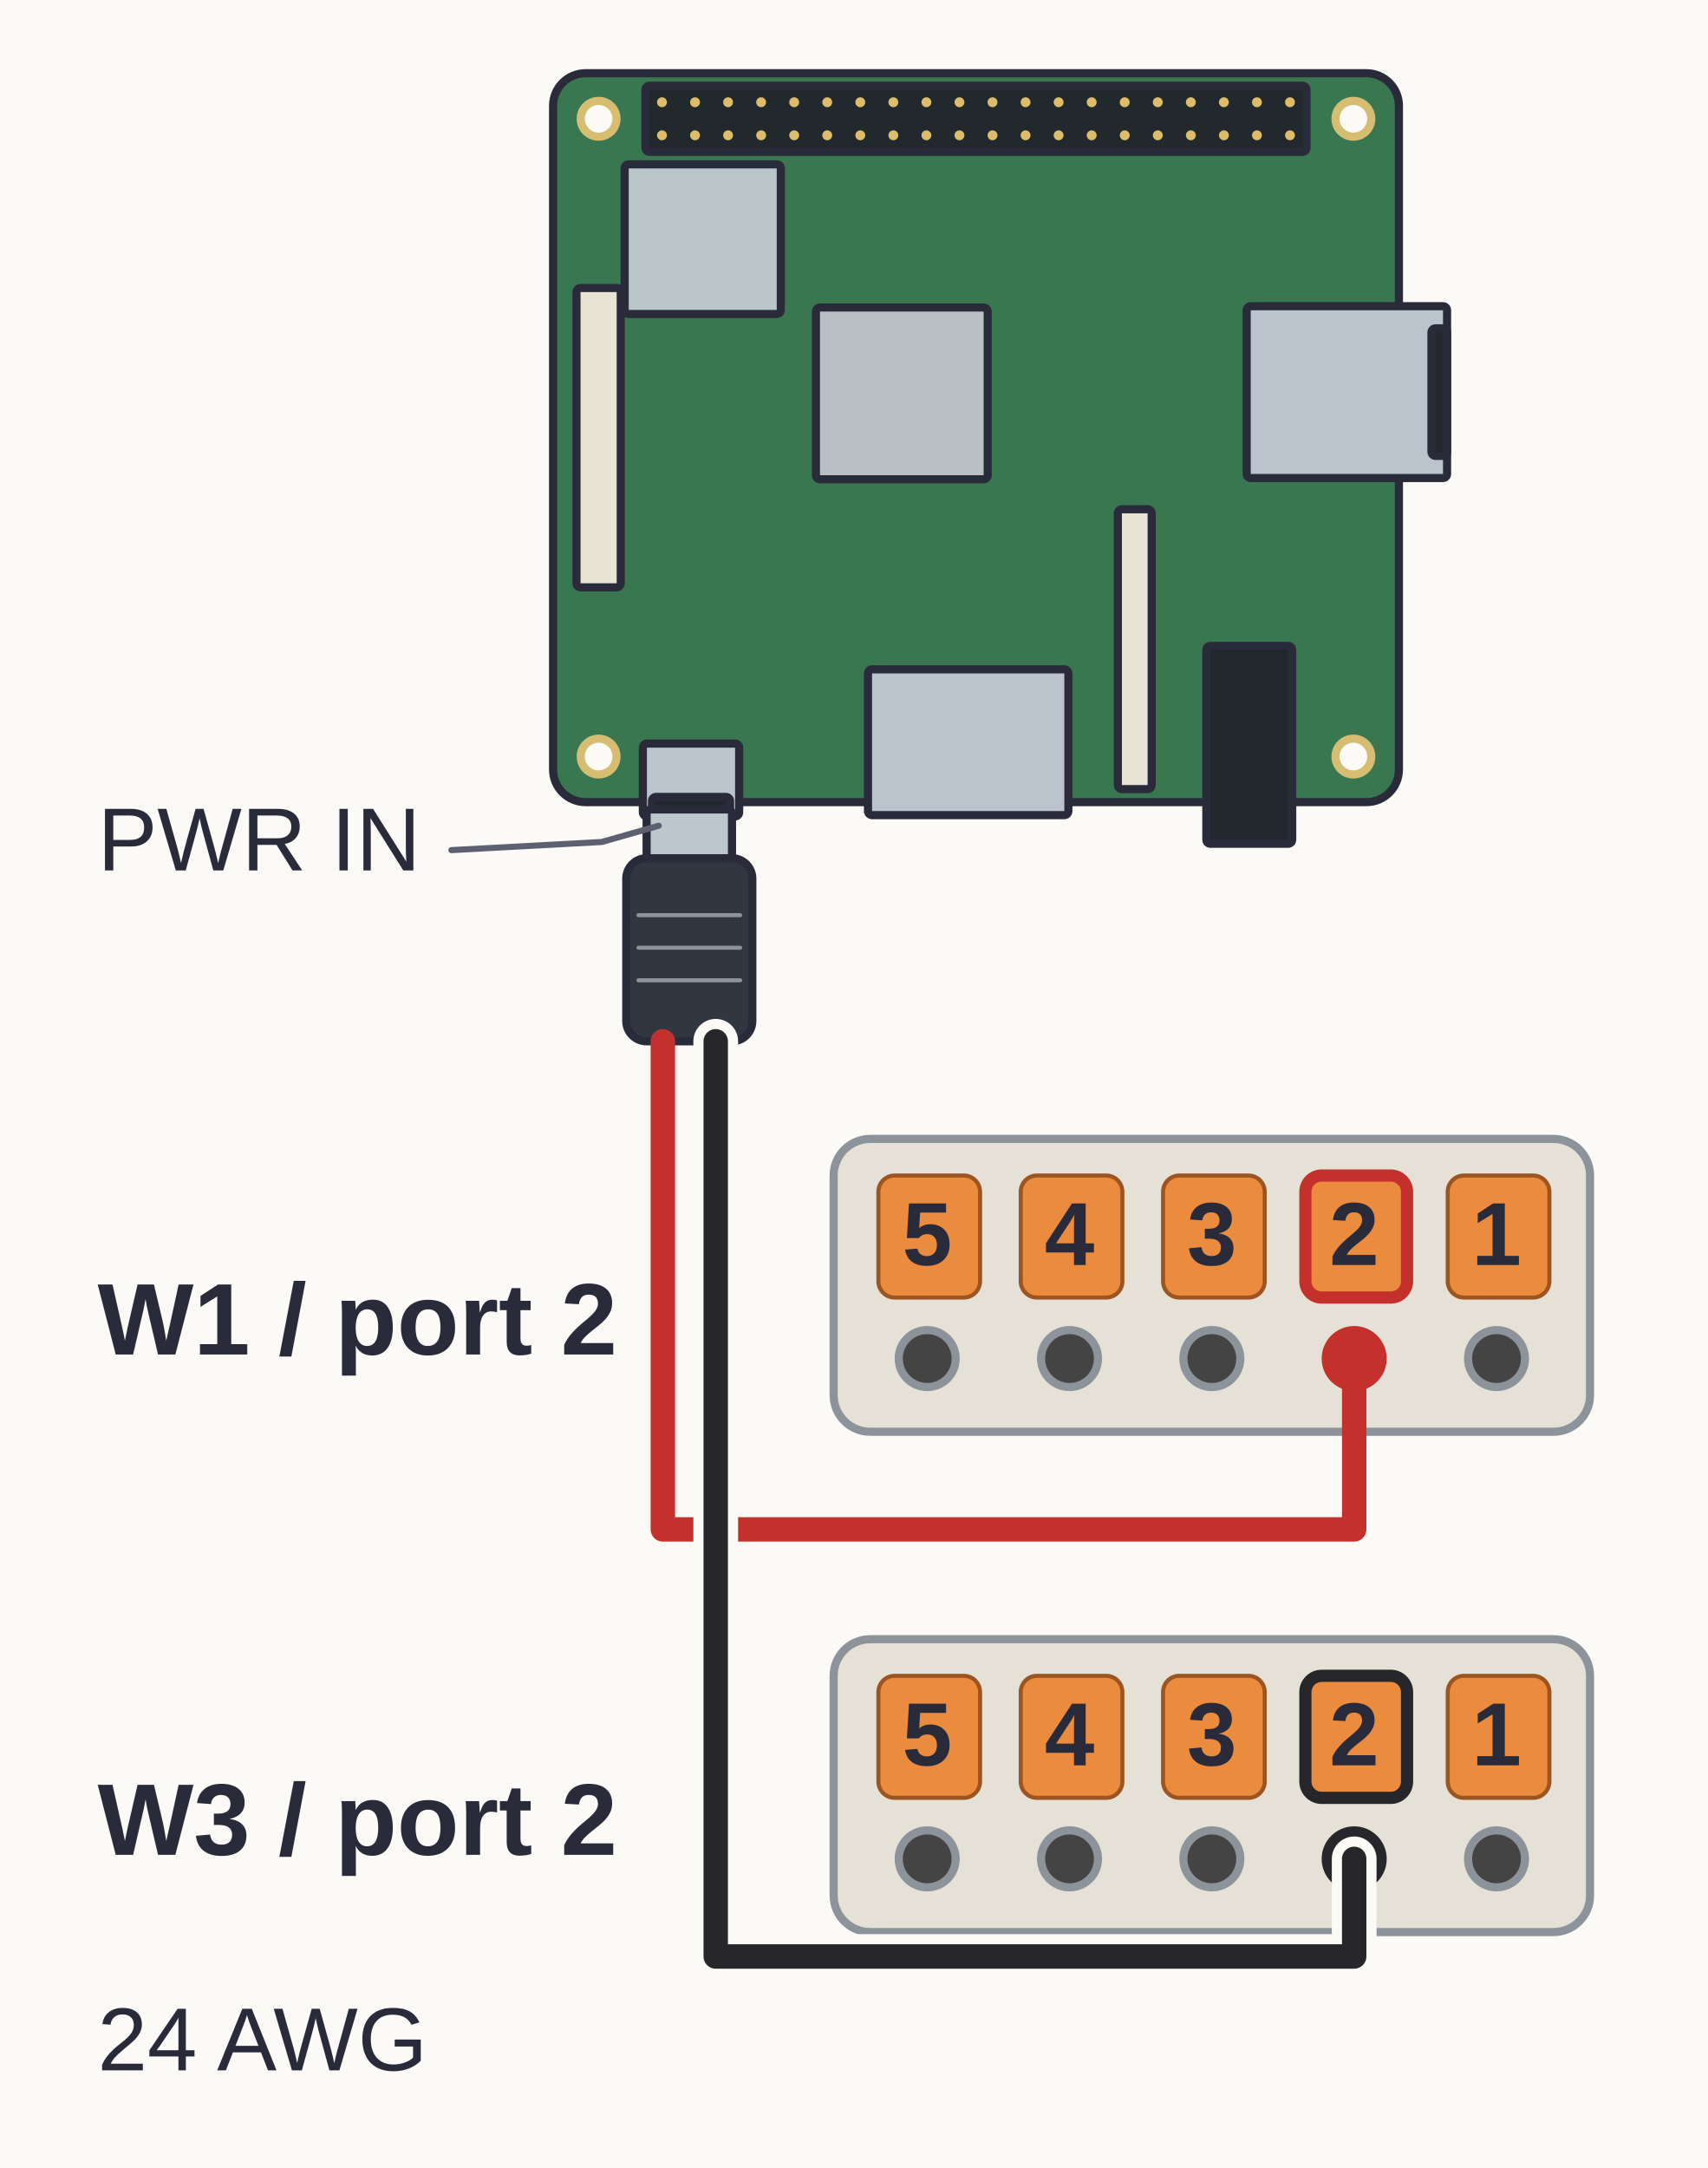
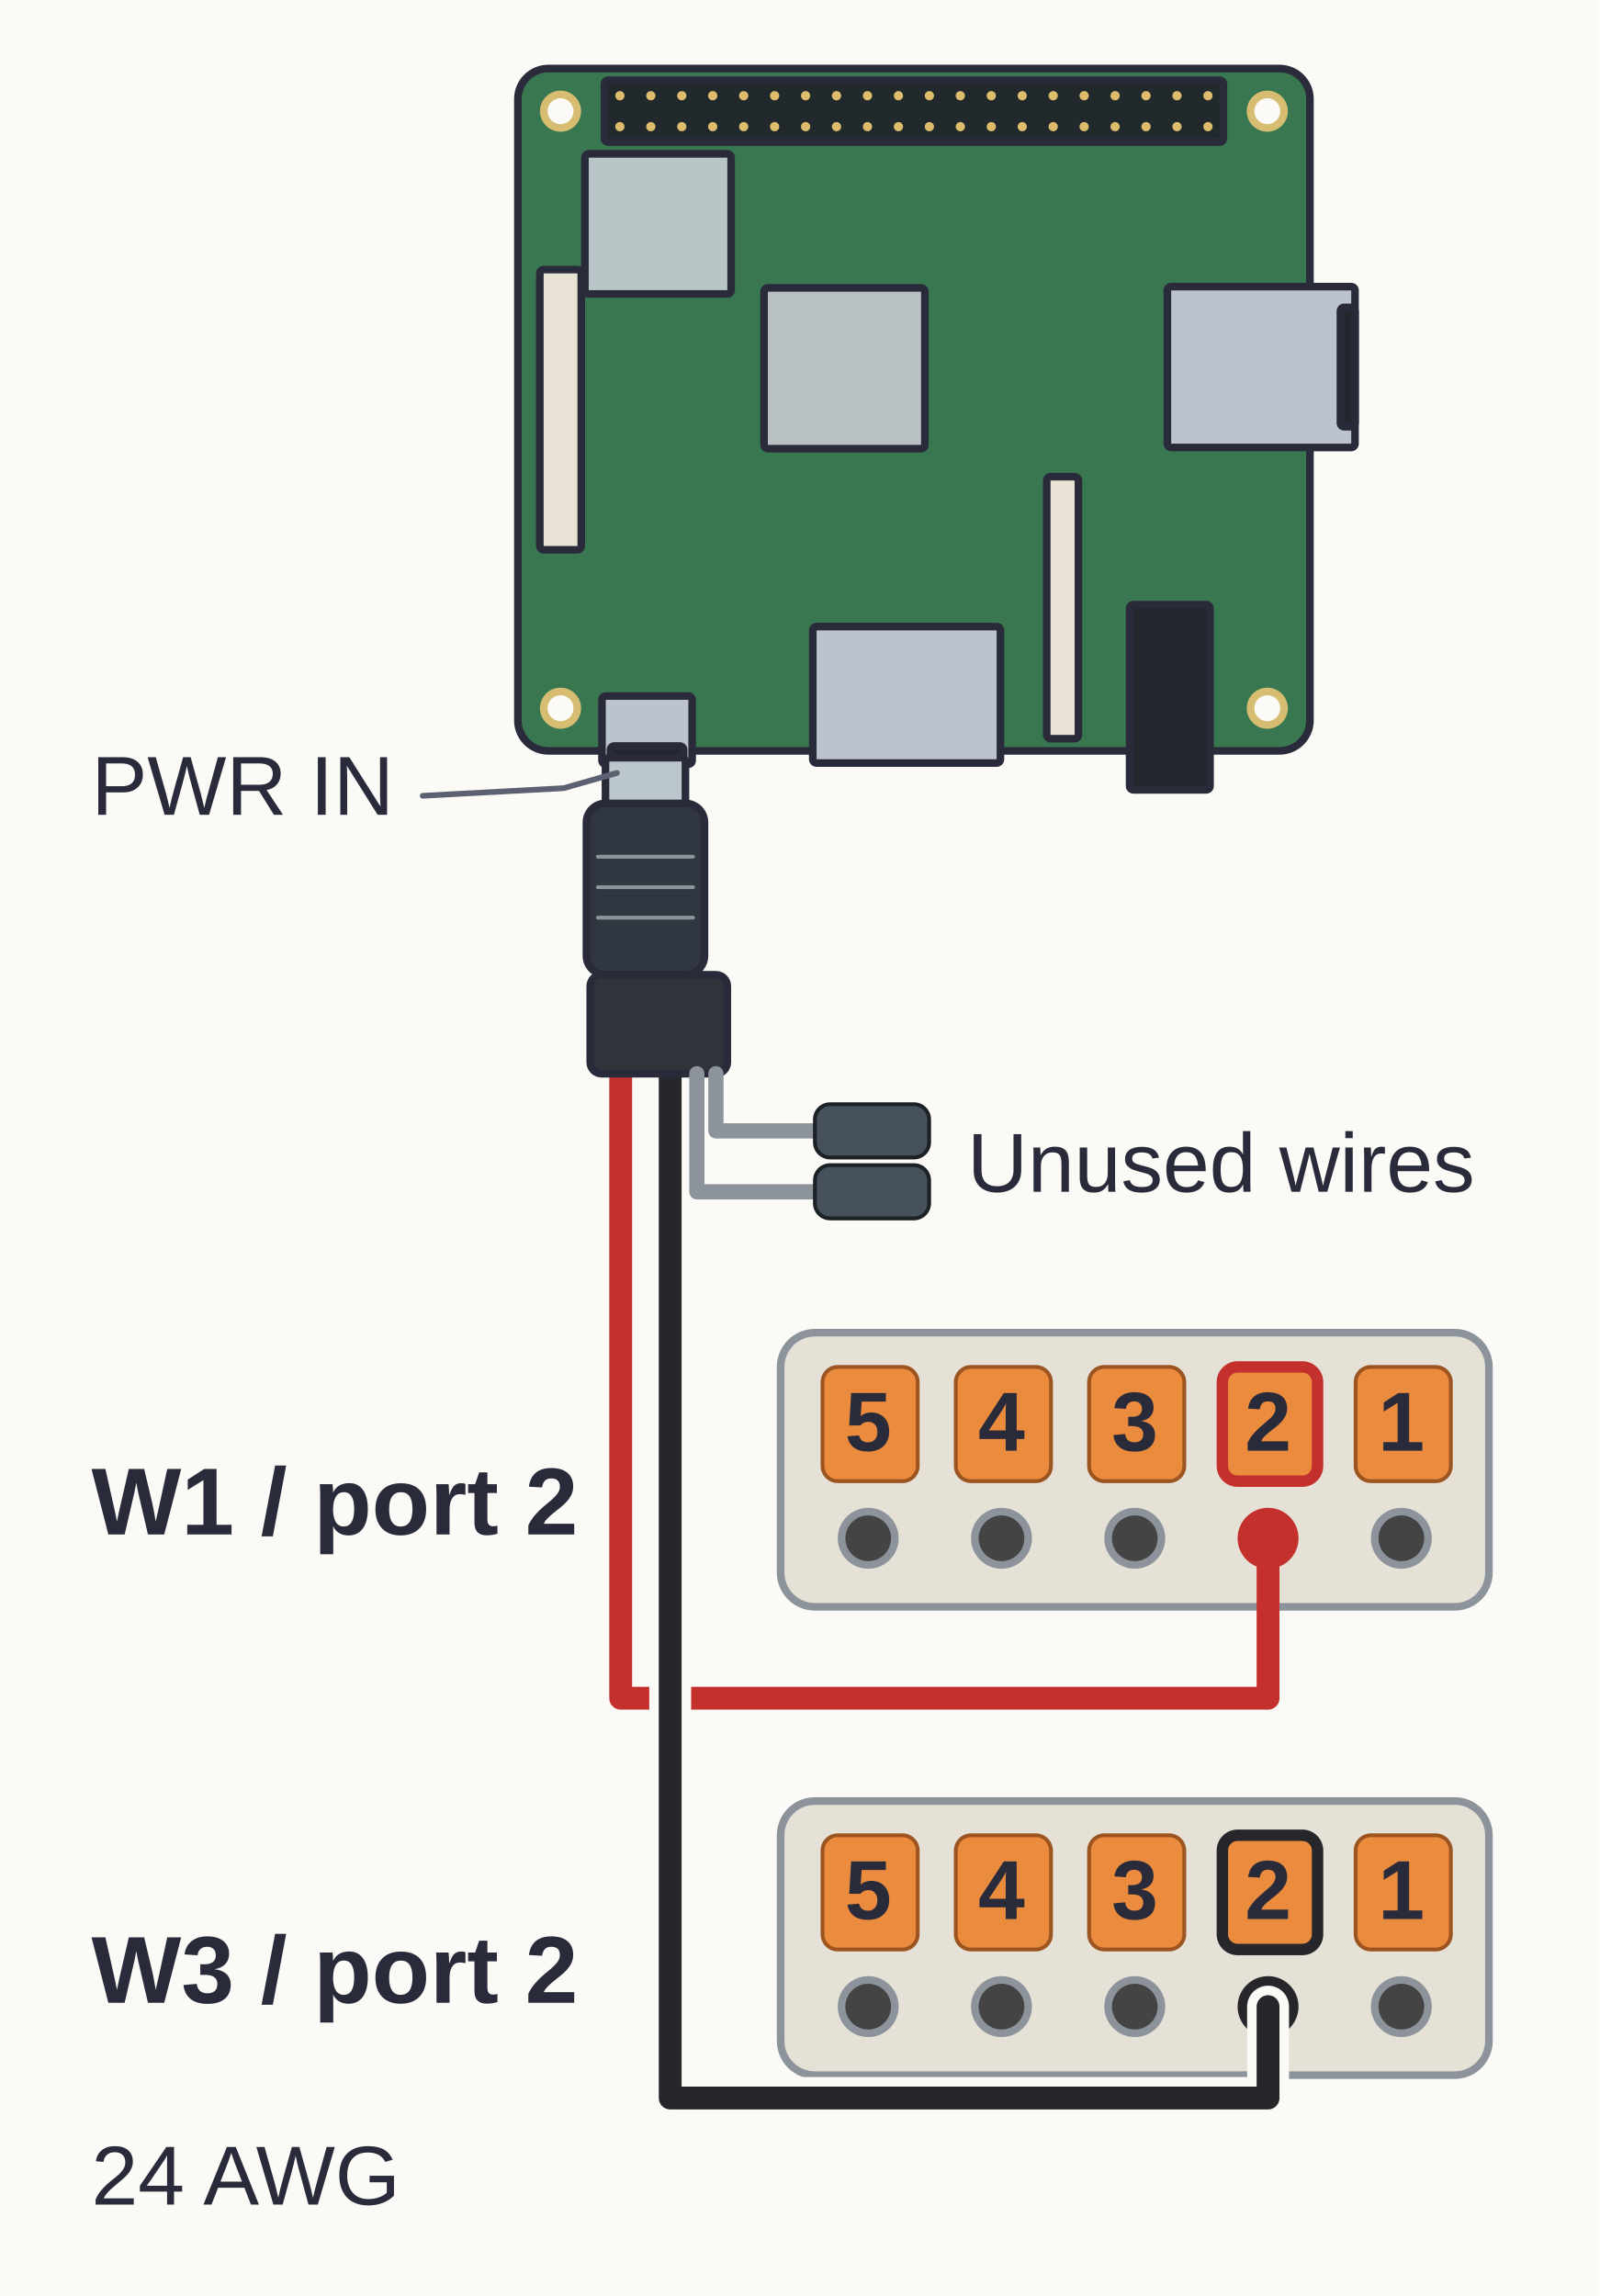
- <svg xmlns="http://www.w3.org/2000/svg" viewBox="0 93 420 533" width="420" height="533" role="img">
+ <svg xmlns="http://www.w3.org/2000/svg" viewBox="0 93 420 603" width="420" height="603" role="img">
  <defs>
    <marker id="arrow" viewBox="0 0 10 10" refX="8" refY="5" markerWidth="7" markerHeight="7" orient="auto-start-reverse">
      <path d="M0 0 L10 5 L0 10z" fill="#2f6fb5" />
    </marker>
  </defs>
-   <rect x="0" y="93" width="420" height="533" fill="#fbfaf6" />
+   <rect x="0" y="93" width="420" height="603" fill="#fbfaf6" />
  <rect x="136.0" y="111.0" width="208.0" height="179.2" rx="8" fill="#397750" stroke="#292b3b" stroke-width="2" />
  <circle cx="147.2" cy="122.2" r="4.4" fill="#fbfaf6" stroke="#d6bd71" stroke-width="2" />
  <circle cx="332.8" cy="122.2" r="4.4" fill="#fbfaf6" stroke="#d6bd71" stroke-width="2" />
  <circle cx="147.2" cy="279.0" r="4.4" fill="#fbfaf6" stroke="#d6bd71" stroke-width="2" />
  <circle cx="332.8" cy="279.0" r="4.4" fill="#fbfaf6" stroke="#d6bd71" stroke-width="2" />
  <rect x="158.72" y="114.072" width="162.56" height="16.256" rx="1" fill="#22292c" stroke="#292b3b" stroke-width="2" />
  <circle cx="162.784" cy="118.136" r="1.216" fill="#ddbd6c" stroke="none" stroke-width="2" />
  <circle cx="170.912" cy="118.136" r="1.216" fill="#ddbd6c" stroke="none" stroke-width="2" />
  <circle cx="179.04" cy="118.136" r="1.216" fill="#ddbd6c" stroke="none" stroke-width="2" />
  <circle cx="187.168" cy="118.136" r="1.216" fill="#ddbd6c" stroke="none" stroke-width="2" />
  <circle cx="195.296" cy="118.136" r="1.216" fill="#ddbd6c" stroke="none" stroke-width="2" />
  <circle cx="203.424" cy="118.136" r="1.216" fill="#ddbd6c" stroke="none" stroke-width="2" />
  <circle cx="211.552" cy="118.136" r="1.216" fill="#ddbd6c" stroke="none" stroke-width="2" />
  <circle cx="219.68" cy="118.136" r="1.216" fill="#ddbd6c" stroke="none" stroke-width="2" />
  <circle cx="227.808" cy="118.136" r="1.216" fill="#ddbd6c" stroke="none" stroke-width="2" />
  <circle cx="235.936" cy="118.136" r="1.216" fill="#ddbd6c" stroke="none" stroke-width="2" />
  <circle cx="244.064" cy="118.136" r="1.216" fill="#ddbd6c" stroke="none" stroke-width="2" />
  <circle cx="252.192" cy="118.136" r="1.216" fill="#ddbd6c" stroke="none" stroke-width="2" />
  <circle cx="260.32" cy="118.136" r="1.216" fill="#ddbd6c" stroke="none" stroke-width="2" />
  <circle cx="268.448" cy="118.136" r="1.216" fill="#ddbd6c" stroke="none" stroke-width="2" />
  <circle cx="276.576" cy="118.136" r="1.216" fill="#ddbd6c" stroke="none" stroke-width="2" />
  <circle cx="284.704" cy="118.136" r="1.216" fill="#ddbd6c" stroke="none" stroke-width="2" />
  <circle cx="292.832" cy="118.136" r="1.216" fill="#ddbd6c" stroke="none" stroke-width="2" />
  <circle cx="300.96" cy="118.136" r="1.216" fill="#ddbd6c" stroke="none" stroke-width="2" />
  <circle cx="309.088" cy="118.136" r="1.216" fill="#ddbd6c" stroke="none" stroke-width="2" />
  <circle cx="317.216" cy="118.136" r="1.216" fill="#ddbd6c" stroke="none" stroke-width="2" />
  <circle cx="162.784" cy="126.264" r="1.216" fill="#ddbd6c" stroke="none" stroke-width="2" />
  <circle cx="170.912" cy="126.264" r="1.216" fill="#ddbd6c" stroke="none" stroke-width="2" />
  <circle cx="179.04" cy="126.264" r="1.216" fill="#ddbd6c" stroke="none" stroke-width="2" />
  <circle cx="187.168" cy="126.264" r="1.216" fill="#ddbd6c" stroke="none" stroke-width="2" />
  <circle cx="195.296" cy="126.264" r="1.216" fill="#ddbd6c" stroke="none" stroke-width="2" />
  <circle cx="203.424" cy="126.264" r="1.216" fill="#ddbd6c" stroke="none" stroke-width="2" />
  <circle cx="211.552" cy="126.264" r="1.216" fill="#ddbd6c" stroke="none" stroke-width="2" />
  <circle cx="219.68" cy="126.264" r="1.216" fill="#ddbd6c" stroke="none" stroke-width="2" />
  <circle cx="227.808" cy="126.264" r="1.216" fill="#ddbd6c" stroke="none" stroke-width="2" />
  <circle cx="235.936" cy="126.264" r="1.216" fill="#ddbd6c" stroke="none" stroke-width="2" />
  <circle cx="244.064" cy="126.264" r="1.216" fill="#ddbd6c" stroke="none" stroke-width="2" />
  <circle cx="252.192" cy="126.264" r="1.216" fill="#ddbd6c" stroke="none" stroke-width="2" />
  <circle cx="260.32" cy="126.264" r="1.216" fill="#ddbd6c" stroke="none" stroke-width="2" />
  <circle cx="268.448" cy="126.264" r="1.216" fill="#ddbd6c" stroke="none" stroke-width="2" />
  <circle cx="276.576" cy="126.264" r="1.216" fill="#ddbd6c" stroke="none" stroke-width="2" />
  <circle cx="284.704" cy="126.264" r="1.216" fill="#ddbd6c" stroke="none" stroke-width="2" />
  <circle cx="292.832" cy="126.264" r="1.216" fill="#ddbd6c" stroke="none" stroke-width="2" />
  <circle cx="300.96" cy="126.264" r="1.216" fill="#ddbd6c" stroke="none" stroke-width="2" />
  <circle cx="309.088" cy="126.264" r="1.216" fill="#ddbd6c" stroke="none" stroke-width="2" />
  <circle cx="317.216" cy="126.264" r="1.216" fill="#ddbd6c" stroke="none" stroke-width="2" />
  <rect x="153.6" y="133.4" width="38.4" height="36.8" rx="1" fill="#bac5c7" stroke="#292b3b" stroke-width="2" />
  <rect x="200.64" y="168.6" width="42.24" height="42.24" rx="1" fill="#b8c0c4" stroke="#292b3b" stroke-width="2" />
  <rect x="141.76" y="163.8" width="10.88" height="73.6" rx="1" fill="#e8e3d5" stroke="#292b3b" stroke-width="2" />
  <rect x="274.88" y="218.2" width="8.32" height="68.8" rx="1" fill="#e8e3d5" stroke="#292b3b" stroke-width="2" />
  <rect x="306.56" y="168.28" width="49.28" height="42.24" rx="1" fill="#bbc4cc" stroke="#292b3b" stroke-width="2" />
  <rect x="352.0" y="173.72" width="3.84" height="31.36" rx="1" fill="#22272d" stroke="#292b3b" stroke-width="2" />
  <rect x="213.44" y="257.56" width="49.28" height="35.84" rx="1" fill="#bbc4cc" stroke="#292b3b" stroke-width="2" />
  <rect x="158.08" y="275.8" width="23.68" height="17.92" rx="1" fill="#bbc4cc" stroke="#292b3b" stroke-width="2" />
  <rect x="160.32" y="288.92" width="19.2" height="4.8" rx="1" fill="#22272d" stroke="#292b3b" stroke-width="2" />
  <rect x="296.64" y="251.8" width="21.12" height="48.64" rx="1" fill="#22272d" stroke="#292b3b" stroke-width="2" />
  <rect x="159" y="292" width="21" height="13" rx="1" fill="#bcc6cd" stroke="#292b3b" stroke-width="2" />
  <rect x="154" y="304" width="31" height="45" rx="5" fill="#303740" stroke="#292b3b" stroke-width="2" />
  <path d="M157 318 L182 318" fill="none" stroke="#8d939a" stroke-width="1" stroke-linejoin="round" stroke-linecap="round" />
  <path d="M157 326 L182 326" fill="none" stroke="#8d939a" stroke-width="1" stroke-linejoin="round" stroke-linecap="round" />
  <path d="M157 334 L182 334" fill="none" stroke="#8d939a" stroke-width="1" stroke-linejoin="round" stroke-linecap="round" />
  <text x="24" y="307" font-family="Arial,Helvetica,sans-serif" font-size="22" fill="#292b3b" font-weight="400" text-anchor="start">PWR IN</text>
  <path d="M111 302 L148 300 L162 296" fill="none" stroke="#5c6070" stroke-width="1.5" stroke-linejoin="round" stroke-linecap="round" />
-   <text x="24" y="426" font-family="Arial,Helvetica,sans-serif" font-size="25" fill="#292b3b" font-weight="700" text-anchor="start">W1 / port 2</text>
-   <rect x="205" y="373" width="186" height="72" rx="9" fill="#e5e1d6" stroke="#8d939a" stroke-width="2" />
-   <rect x="216" y="382" width="25" height="30" rx="4" fill="#eb8b3e" stroke="#9c5420" stroke-width="1" />
-   <text x="228" y="404" font-family="Arial,Helvetica,sans-serif" font-size="22" fill="#292b3b" font-weight="700" text-anchor="middle">5</text>
-   <circle cx="228" cy="427" r="7" fill="#444" stroke="#8d939a" stroke-width="2" />
-   <rect x="251" y="382" width="25" height="30" rx="4" fill="#eb8b3e" stroke="#9c5420" stroke-width="1" />
-   <text x="263" y="404" font-family="Arial,Helvetica,sans-serif" font-size="22" fill="#292b3b" font-weight="700" text-anchor="middle">4</text>
-   <circle cx="263" cy="427" r="7" fill="#444" stroke="#8d939a" stroke-width="2" />
-   <rect x="286" y="382" width="25" height="30" rx="4" fill="#eb8b3e" stroke="#9c5420" stroke-width="1" />
-   <text x="298" y="404" font-family="Arial,Helvetica,sans-serif" font-size="22" fill="#292b3b" font-weight="700" text-anchor="middle">3</text>
-   <circle cx="298" cy="427" r="7" fill="#444" stroke="#8d939a" stroke-width="2" />
-   <rect x="321" y="382" width="25" height="30" rx="4" fill="#eb8b3e" stroke="#c4302b" stroke-width="3" />
-   <text x="333" y="404" font-family="Arial,Helvetica,sans-serif" font-size="22" fill="#292b3b" font-weight="700" text-anchor="middle">2</text>
-   <circle cx="333" cy="427" r="7" fill="#c4302b" stroke="#c4302b" stroke-width="2" />
-   <rect x="356" y="382" width="25" height="30" rx="4" fill="#eb8b3e" stroke="#9c5420" stroke-width="1" />
-   <text x="368" y="404" font-family="Arial,Helvetica,sans-serif" font-size="22" fill="#292b3b" font-weight="700" text-anchor="middle">1</text>
-   <circle cx="368" cy="427" r="7" fill="#444" stroke="#8d939a" stroke-width="2" />
-   <text x="24" y="549" font-family="Arial,Helvetica,sans-serif" font-size="25" fill="#292b3b" font-weight="700" text-anchor="start">W3 / port 2</text>
-   <rect x="205" y="496" width="186" height="72" rx="9" fill="#e5e1d6" stroke="#8d939a" stroke-width="2" />
-   <rect x="216" y="505" width="25" height="30" rx="4" fill="#eb8b3e" stroke="#9c5420" stroke-width="1" />
-   <text x="228" y="527" font-family="Arial,Helvetica,sans-serif" font-size="22" fill="#292b3b" font-weight="700" text-anchor="middle">5</text>
-   <circle cx="228" cy="550" r="7" fill="#444" stroke="#8d939a" stroke-width="2" />
-   <rect x="251" y="505" width="25" height="30" rx="4" fill="#eb8b3e" stroke="#9c5420" stroke-width="1" />
-   <text x="263" y="527" font-family="Arial,Helvetica,sans-serif" font-size="22" fill="#292b3b" font-weight="700" text-anchor="middle">4</text>
-   <circle cx="263" cy="550" r="7" fill="#444" stroke="#8d939a" stroke-width="2" />
-   <rect x="286" y="505" width="25" height="30" rx="4" fill="#eb8b3e" stroke="#9c5420" stroke-width="1" />
-   <text x="298" y="527" font-family="Arial,Helvetica,sans-serif" font-size="22" fill="#292b3b" font-weight="700" text-anchor="middle">3</text>
-   <circle cx="298" cy="550" r="7" fill="#444" stroke="#8d939a" stroke-width="2" />
-   <rect x="321" y="505" width="25" height="30" rx="4" fill="#eb8b3e" stroke="#26262b" stroke-width="3" />
-   <text x="333" y="527" font-family="Arial,Helvetica,sans-serif" font-size="22" fill="#292b3b" font-weight="700" text-anchor="middle">2</text>
-   <circle cx="333" cy="550" r="7" fill="#26262b" stroke="#26262b" stroke-width="2" />
-   <rect x="356" y="505" width="25" height="30" rx="4" fill="#eb8b3e" stroke="#9c5420" stroke-width="1" />
-   <text x="368" y="527" font-family="Arial,Helvetica,sans-serif" font-size="22" fill="#292b3b" font-weight="700" text-anchor="middle">1</text>
-   <circle cx="368" cy="550" r="7" fill="#444" stroke="#8d939a" stroke-width="2" />
-   <path d="M163 349 L163 469 L333 469 L333 427" fill="none" stroke="#c4302b" stroke-width="6" stroke-linejoin="round" stroke-linecap="round" />
-   <path d="M176 349 L176 574 L333 574 L333 550" fill="none" stroke="#fbfaf6" stroke-width="11" stroke-linejoin="round" stroke-linecap="round" />
-   <path d="M176 349 L176 574 L333 574 L333 550" fill="none" stroke="#26262b" stroke-width="6" stroke-linejoin="round" stroke-linecap="round" />
-   <text x="24" y="602" font-family="Arial,Helvetica,sans-serif" font-size="22" fill="#292b3b" font-weight="400" text-anchor="start">24 AWG</text>
+   <text x="24" y="496" font-family="Arial,Helvetica,sans-serif" font-size="25" fill="#292b3b" font-weight="700" text-anchor="start">W1 / port 2</text>
+   <rect x="205" y="443" width="186" height="72" rx="9" fill="#e5e1d6" stroke="#8d939a" stroke-width="2" />
+   <rect x="216" y="452" width="25" height="30" rx="4" fill="#eb8b3e" stroke="#9c5420" stroke-width="1" />
+   <text x="228" y="474" font-family="Arial,Helvetica,sans-serif" font-size="22" fill="#292b3b" font-weight="700" text-anchor="middle">5</text>
+   <circle cx="228" cy="497" r="7" fill="#444" stroke="#8d939a" stroke-width="2" />
+   <rect x="251" y="452" width="25" height="30" rx="4" fill="#eb8b3e" stroke="#9c5420" stroke-width="1" />
+   <text x="263" y="474" font-family="Arial,Helvetica,sans-serif" font-size="22" fill="#292b3b" font-weight="700" text-anchor="middle">4</text>
+   <circle cx="263" cy="497" r="7" fill="#444" stroke="#8d939a" stroke-width="2" />
+   <rect x="286" y="452" width="25" height="30" rx="4" fill="#eb8b3e" stroke="#9c5420" stroke-width="1" />
+   <text x="298" y="474" font-family="Arial,Helvetica,sans-serif" font-size="22" fill="#292b3b" font-weight="700" text-anchor="middle">3</text>
+   <circle cx="298" cy="497" r="7" fill="#444" stroke="#8d939a" stroke-width="2" />
+   <rect x="321" y="452" width="25" height="30" rx="4" fill="#eb8b3e" stroke="#c4302b" stroke-width="3" />
+   <text x="333" y="474" font-family="Arial,Helvetica,sans-serif" font-size="22" fill="#292b3b" font-weight="700" text-anchor="middle">2</text>
+   <circle cx="333" cy="497" r="7" fill="#c4302b" stroke="#c4302b" stroke-width="2" />
+   <rect x="356" y="452" width="25" height="30" rx="4" fill="#eb8b3e" stroke="#9c5420" stroke-width="1" />
+   <text x="368" y="474" font-family="Arial,Helvetica,sans-serif" font-size="22" fill="#292b3b" font-weight="700" text-anchor="middle">1</text>
+   <circle cx="368" cy="497" r="7" fill="#444" stroke="#8d939a" stroke-width="2" />
+   <text x="24" y="619" font-family="Arial,Helvetica,sans-serif" font-size="25" fill="#292b3b" font-weight="700" text-anchor="start">W3 / port 2</text>
+   <rect x="205" y="566" width="186" height="72" rx="9" fill="#e5e1d6" stroke="#8d939a" stroke-width="2" />
+   <rect x="216" y="575" width="25" height="30" rx="4" fill="#eb8b3e" stroke="#9c5420" stroke-width="1" />
+   <text x="228" y="597" font-family="Arial,Helvetica,sans-serif" font-size="22" fill="#292b3b" font-weight="700" text-anchor="middle">5</text>
+   <circle cx="228" cy="620" r="7" fill="#444" stroke="#8d939a" stroke-width="2" />
+   <rect x="251" y="575" width="25" height="30" rx="4" fill="#eb8b3e" stroke="#9c5420" stroke-width="1" />
+   <text x="263" y="597" font-family="Arial,Helvetica,sans-serif" font-size="22" fill="#292b3b" font-weight="700" text-anchor="middle">4</text>
+   <circle cx="263" cy="620" r="7" fill="#444" stroke="#8d939a" stroke-width="2" />
+   <rect x="286" y="575" width="25" height="30" rx="4" fill="#eb8b3e" stroke="#9c5420" stroke-width="1" />
+   <text x="298" y="597" font-family="Arial,Helvetica,sans-serif" font-size="22" fill="#292b3b" font-weight="700" text-anchor="middle">3</text>
+   <circle cx="298" cy="620" r="7" fill="#444" stroke="#8d939a" stroke-width="2" />
+   <rect x="321" y="575" width="25" height="30" rx="4" fill="#eb8b3e" stroke="#26262b" stroke-width="3" />
+   <text x="333" y="597" font-family="Arial,Helvetica,sans-serif" font-size="22" fill="#292b3b" font-weight="700" text-anchor="middle">2</text>
+   <circle cx="333" cy="620" r="7" fill="#26262b" stroke="#26262b" stroke-width="2" />
+   <rect x="356" y="575" width="25" height="30" rx="4" fill="#eb8b3e" stroke="#9c5420" stroke-width="1" />
+   <text x="368" y="597" font-family="Arial,Helvetica,sans-serif" font-size="22" fill="#292b3b" font-weight="700" text-anchor="middle">1</text>
+   <circle cx="368" cy="620" r="7" fill="#444" stroke="#8d939a" stroke-width="2" />
+   <path d="M163 370 L163 539 L333 539 L333 497" fill="none" stroke="#c4302b" stroke-width="6" stroke-linejoin="round" stroke-linecap="round" />
+   <path d="M176 370 L176 644 L333 644 L333 620" fill="none" stroke="#fbfaf6" stroke-width="11" stroke-linejoin="round" stroke-linecap="round" />
+   <path d="M176 370 L176 644 L333 644 L333 620" fill="none" stroke="#26262b" stroke-width="6" stroke-linejoin="round" stroke-linecap="round" />
+   <rect x="155" y="349" width="36" height="26" rx="3" fill="#30343a" stroke="#292b3b" stroke-width="2" />
+   <path d="M188 375 L188 390 L236 390" fill="none" stroke="#8d939a" stroke-width="4" stroke-linejoin="round" stroke-linecap="round" />
+   <rect x="214" y="383" width="30" height="14" rx="4" fill="#47515b" stroke="#1c2126" stroke-width="1" />
+   <path d="M183 375 L183 406 L236 406" fill="none" stroke="#8d939a" stroke-width="4" stroke-linejoin="round" stroke-linecap="round" />
+   <rect x="214" y="399" width="30" height="14" rx="4" fill="#47515b" stroke="#1c2126" stroke-width="1" />
+   <text x="254" y="406" font-family="Arial,Helvetica,sans-serif" font-size="22" fill="#292b3b" font-weight="400" text-anchor="start">Unused wires</text>
+   <text x="24" y="672" font-family="Arial,Helvetica,sans-serif" font-size="22" fill="#292b3b" font-weight="400" text-anchor="start">24 AWG</text>
</svg>
